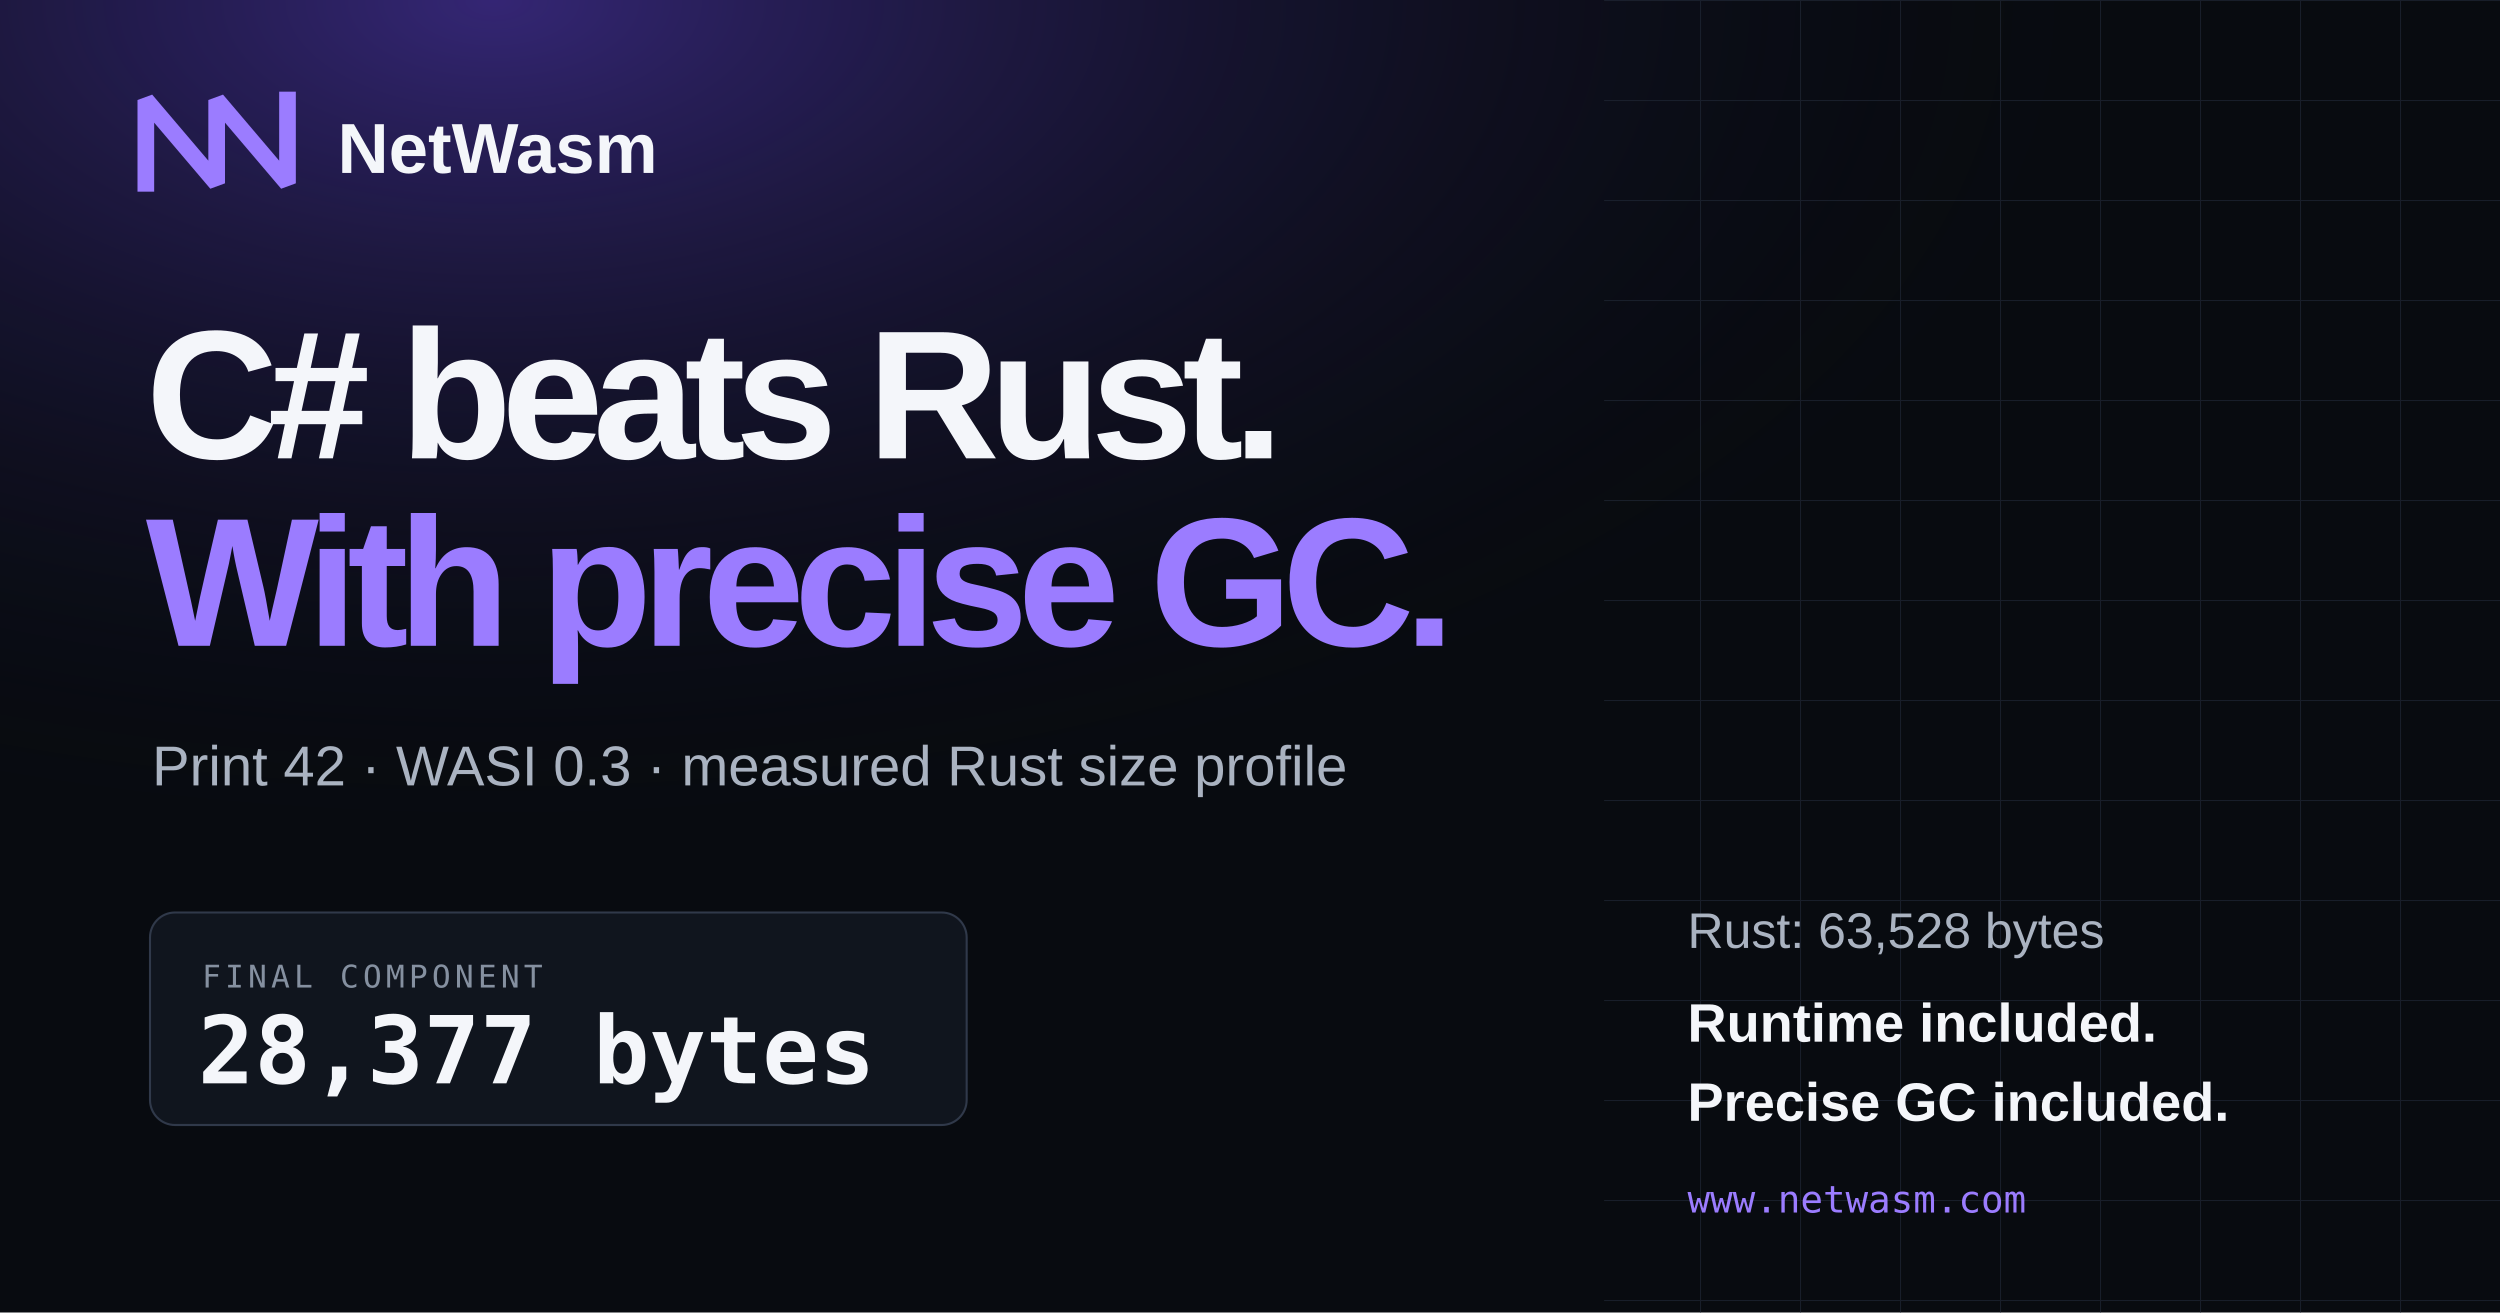
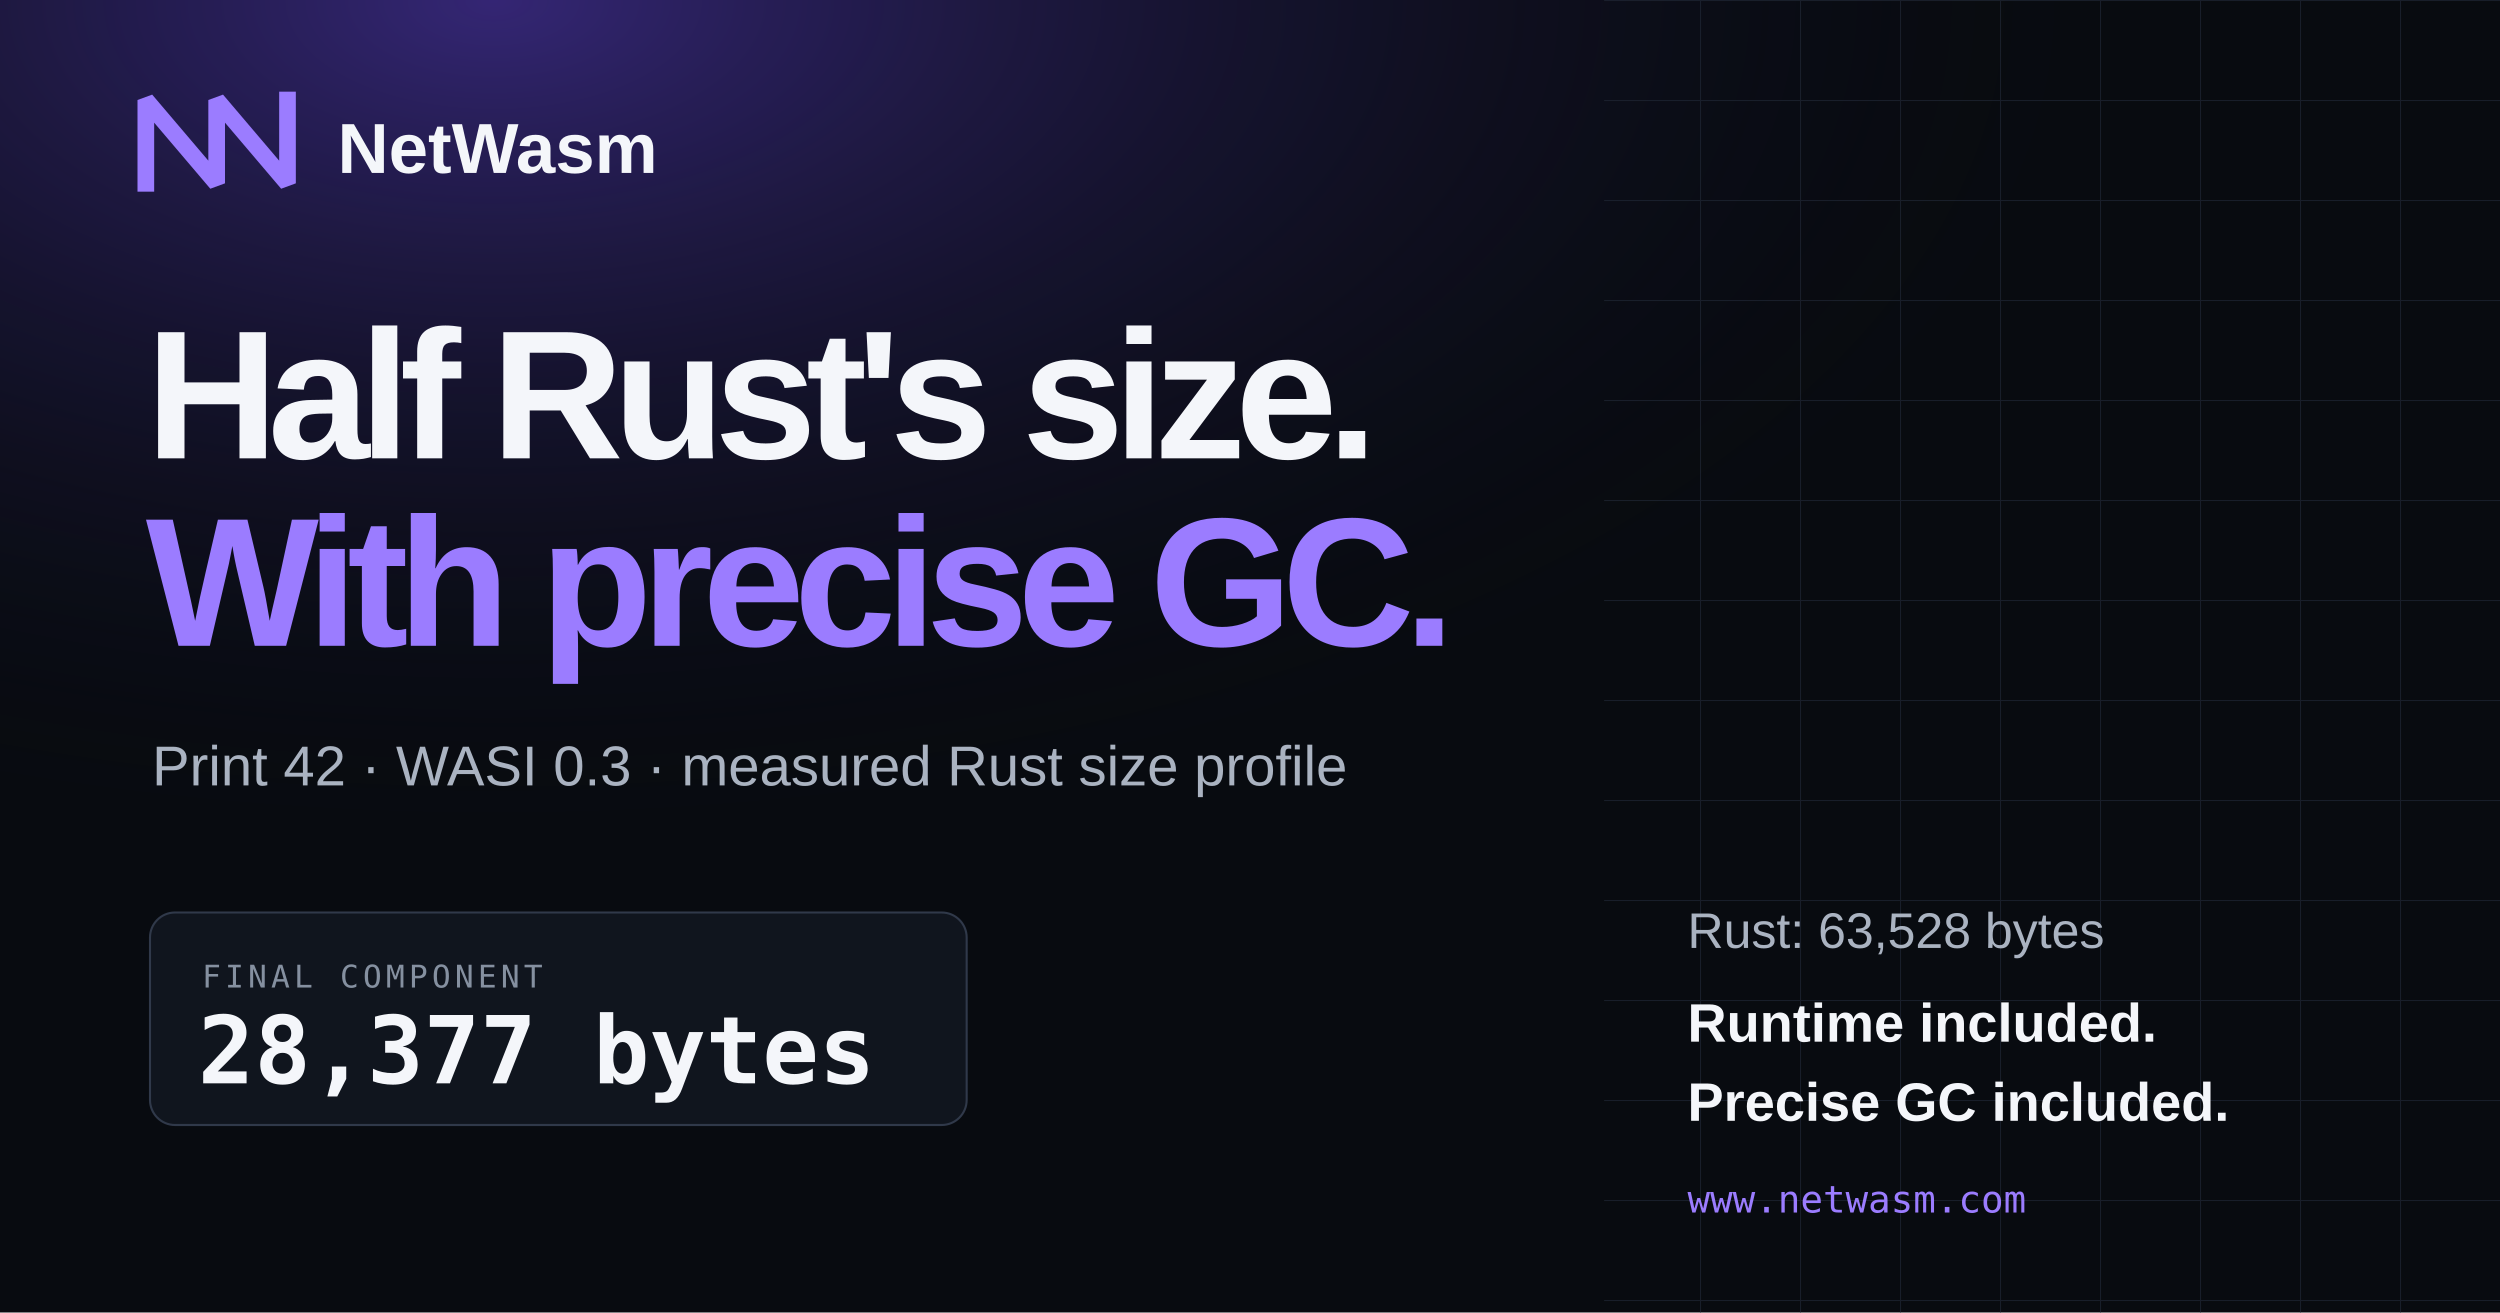
<svg xmlns="http://www.w3.org/2000/svg" width="1200" height="630" viewBox="0 0 1200 630">
  <defs>
    <radialGradient id="glow" cx="20%" cy="0%" r="90%">
      <stop offset="0" stop-color="#714bff" stop-opacity=".42" />
      <stop offset=".72" stop-color="#080b10" stop-opacity="0" />
    </radialGradient>
    <pattern id="grid" width="48" height="48" patternUnits="userSpaceOnUse">
      <path d="M48 0H0V48" fill="none" stroke="#202735" stroke-width="1" />
    </pattern>
  </defs>
  <rect width="1200" height="630" fill="#080b10" />
  <rect width="1200" height="630" fill="url(#glow)" />
  <rect x="770" width="430" height="630" fill="url(#grid)" opacity=".7" />
  <path d="M70 88V48l34 40V48l34 40V48" fill="none" stroke="#9b7cff" stroke-width="8" stroke-linecap="square" stroke-linejoin="bevel" />
  <text x="162" y="83" fill="#f4f6fa" font-family="Arial, sans-serif" font-size="34" font-weight="700">NetWasm</text>
-   <text x="70" y="220" fill="#f4f6fa" font-family="Arial, sans-serif" font-size="88" font-weight="800" letter-spacing="-5">C# beats Rust.</text>
+   <text x="70" y="220" fill="#f4f6fa" font-family="Arial, sans-serif" font-size="88" font-weight="800" letter-spacing="-5">Half Rust's size.</text>
  <text x="70" y="310" fill="#9b7cff" font-family="Arial, sans-serif" font-size="88" font-weight="800" letter-spacing="-5">With precise GC.</text>
  <text x="73" y="377" fill="#aab3c1" font-family="Arial, sans-serif" font-size="27">Print 42 · WASI 0.3 · measured Rust size profile</text>
  <rect x="72" y="438" width="392" height="102" rx="12" fill="#10151e" stroke="#30394a" />
  <text x="97" y="474" fill="#8590a0" font-family="monospace" font-size="15" letter-spacing="2">FINAL COMPONENT</text>
  <text x="95" y="520" fill="#f4f6fa" font-family="monospace" font-size="45" font-weight="700">28,377 bytes</text>
  <text x="810" y="455" fill="#aab3c1" font-family="Arial, sans-serif" font-size="24">Rust: 63,528 bytes</text>
  <text x="810" y="500" fill="#f4f6fa" font-family="Arial, sans-serif" font-size="26" font-weight="700">Runtime included.</text>
  <text x="810" y="538" fill="#f4f6fa" font-family="Arial, sans-serif" font-size="26" font-weight="700">Precise GC included.</text>
  <text x="810" y="582" fill="#9b7cff" font-family="monospace" font-size="18">www.netwasm.com</text>
</svg>
